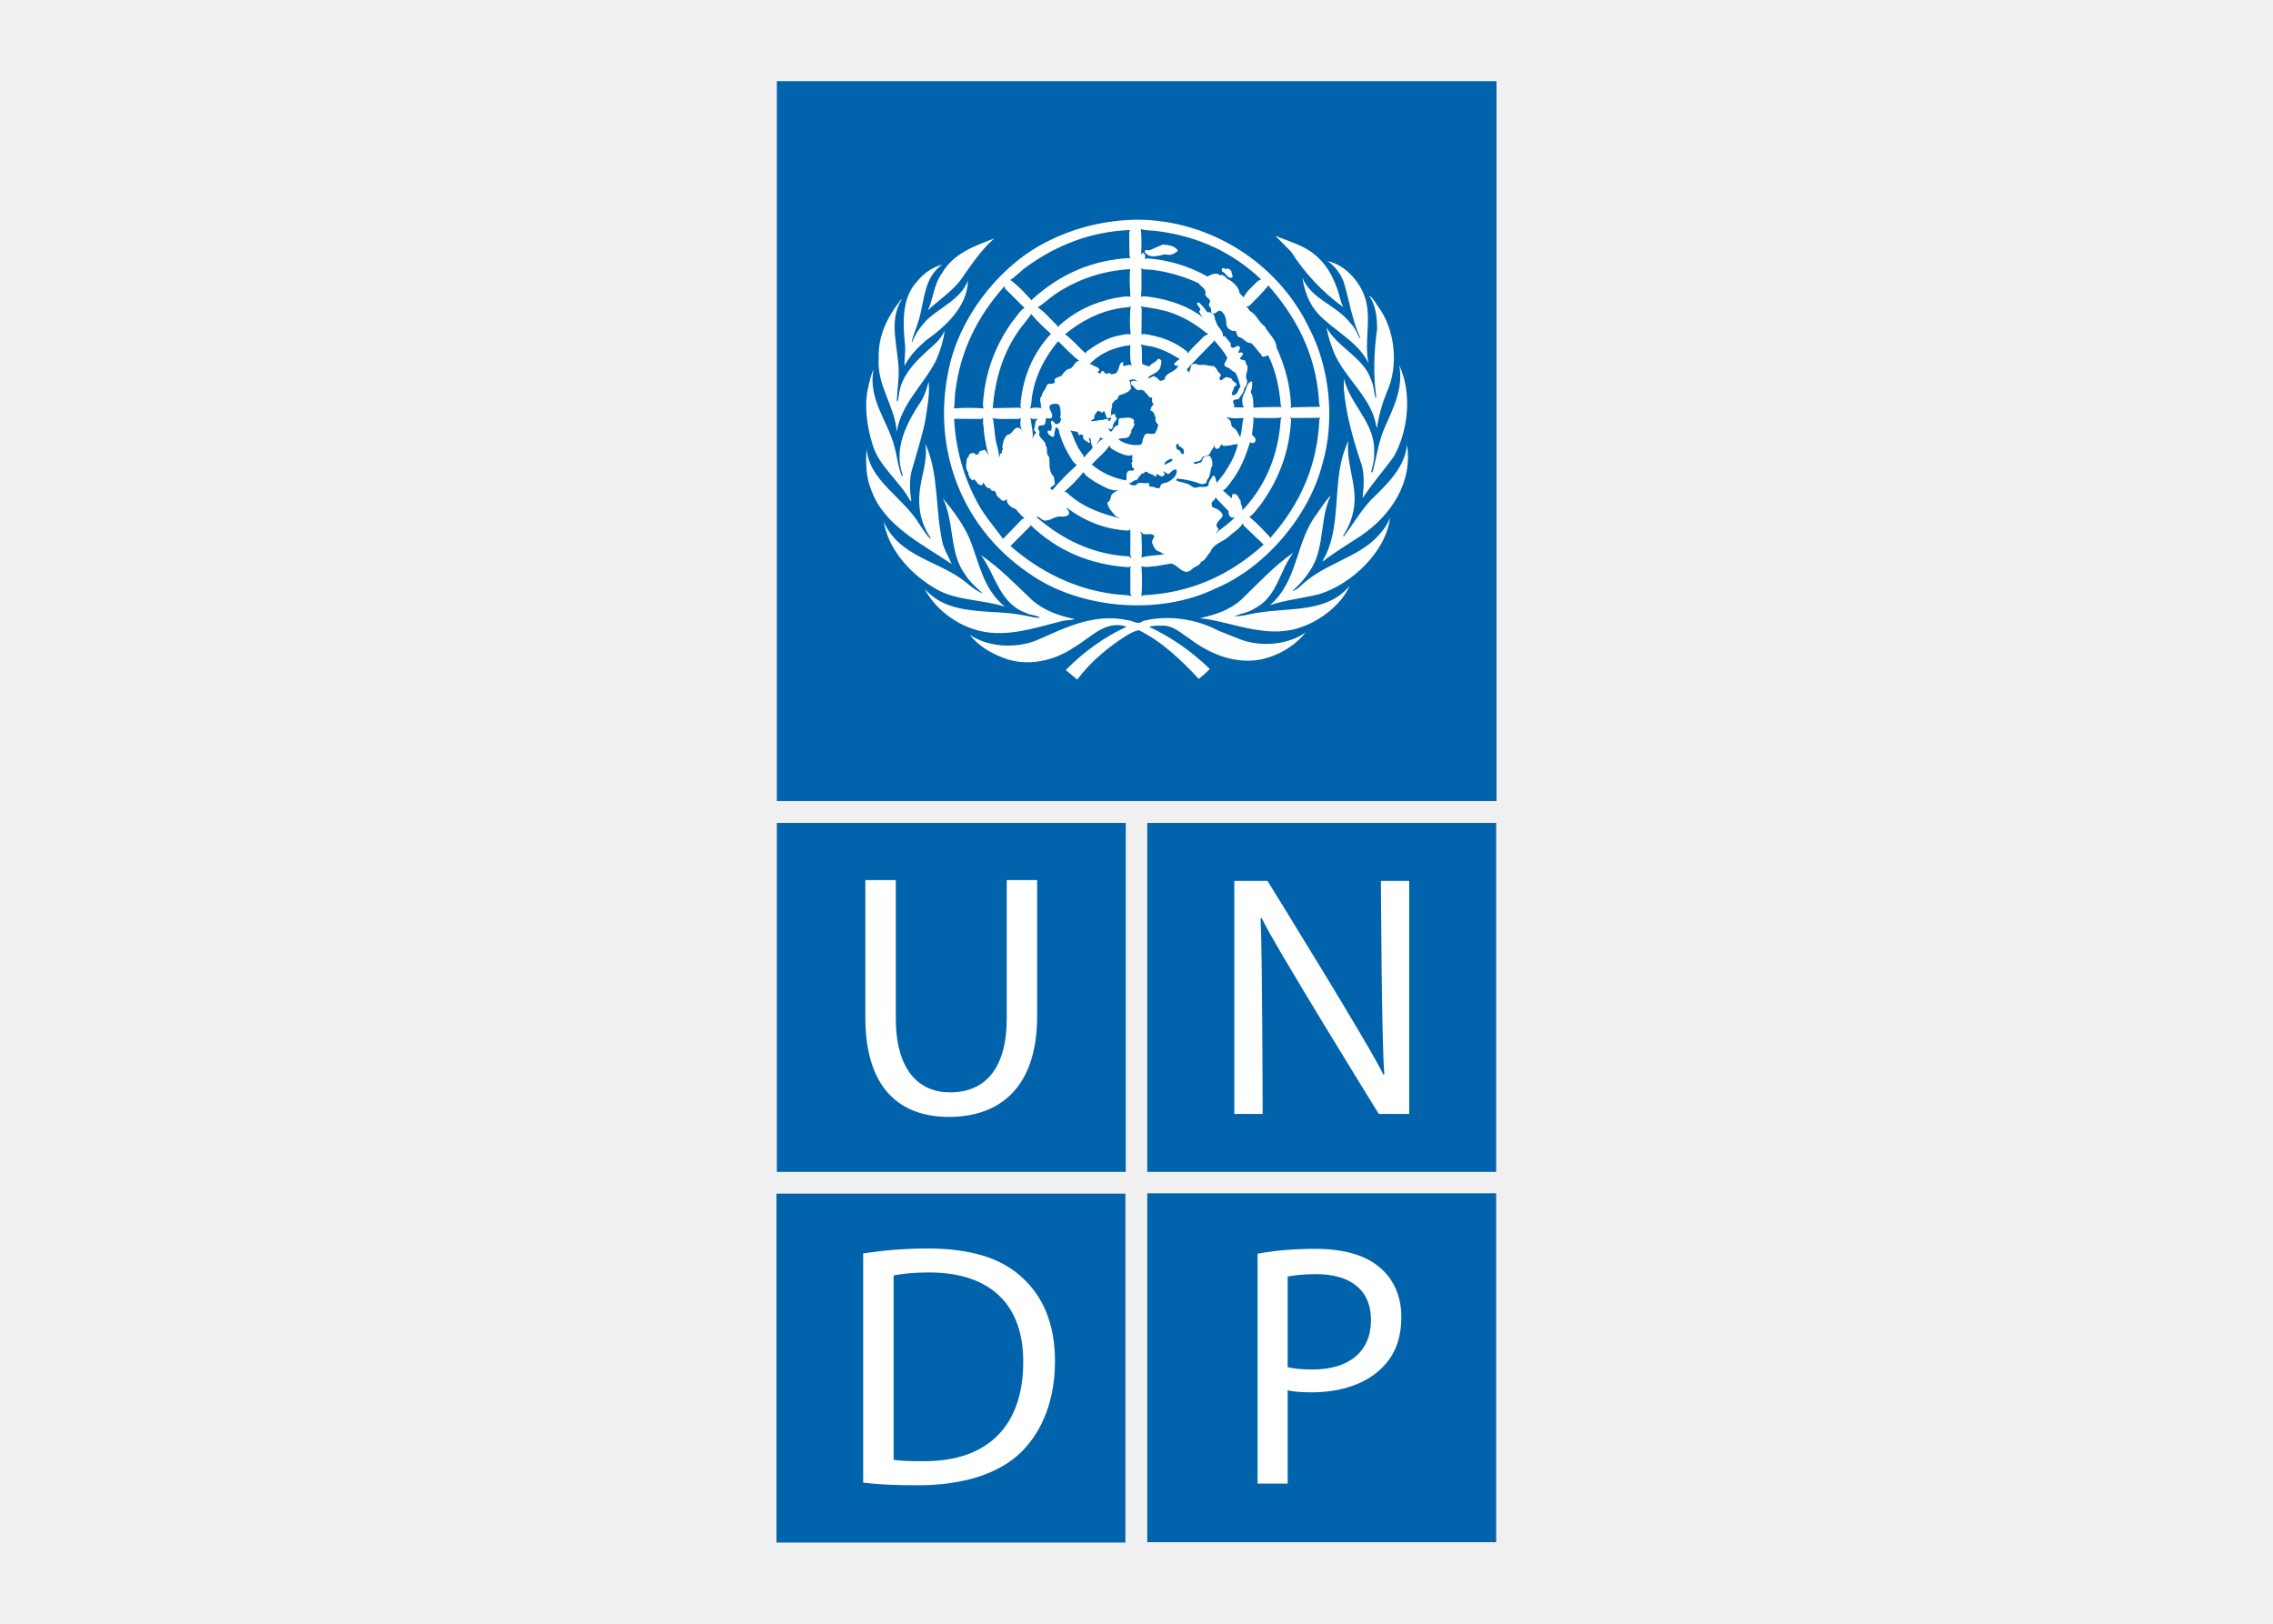
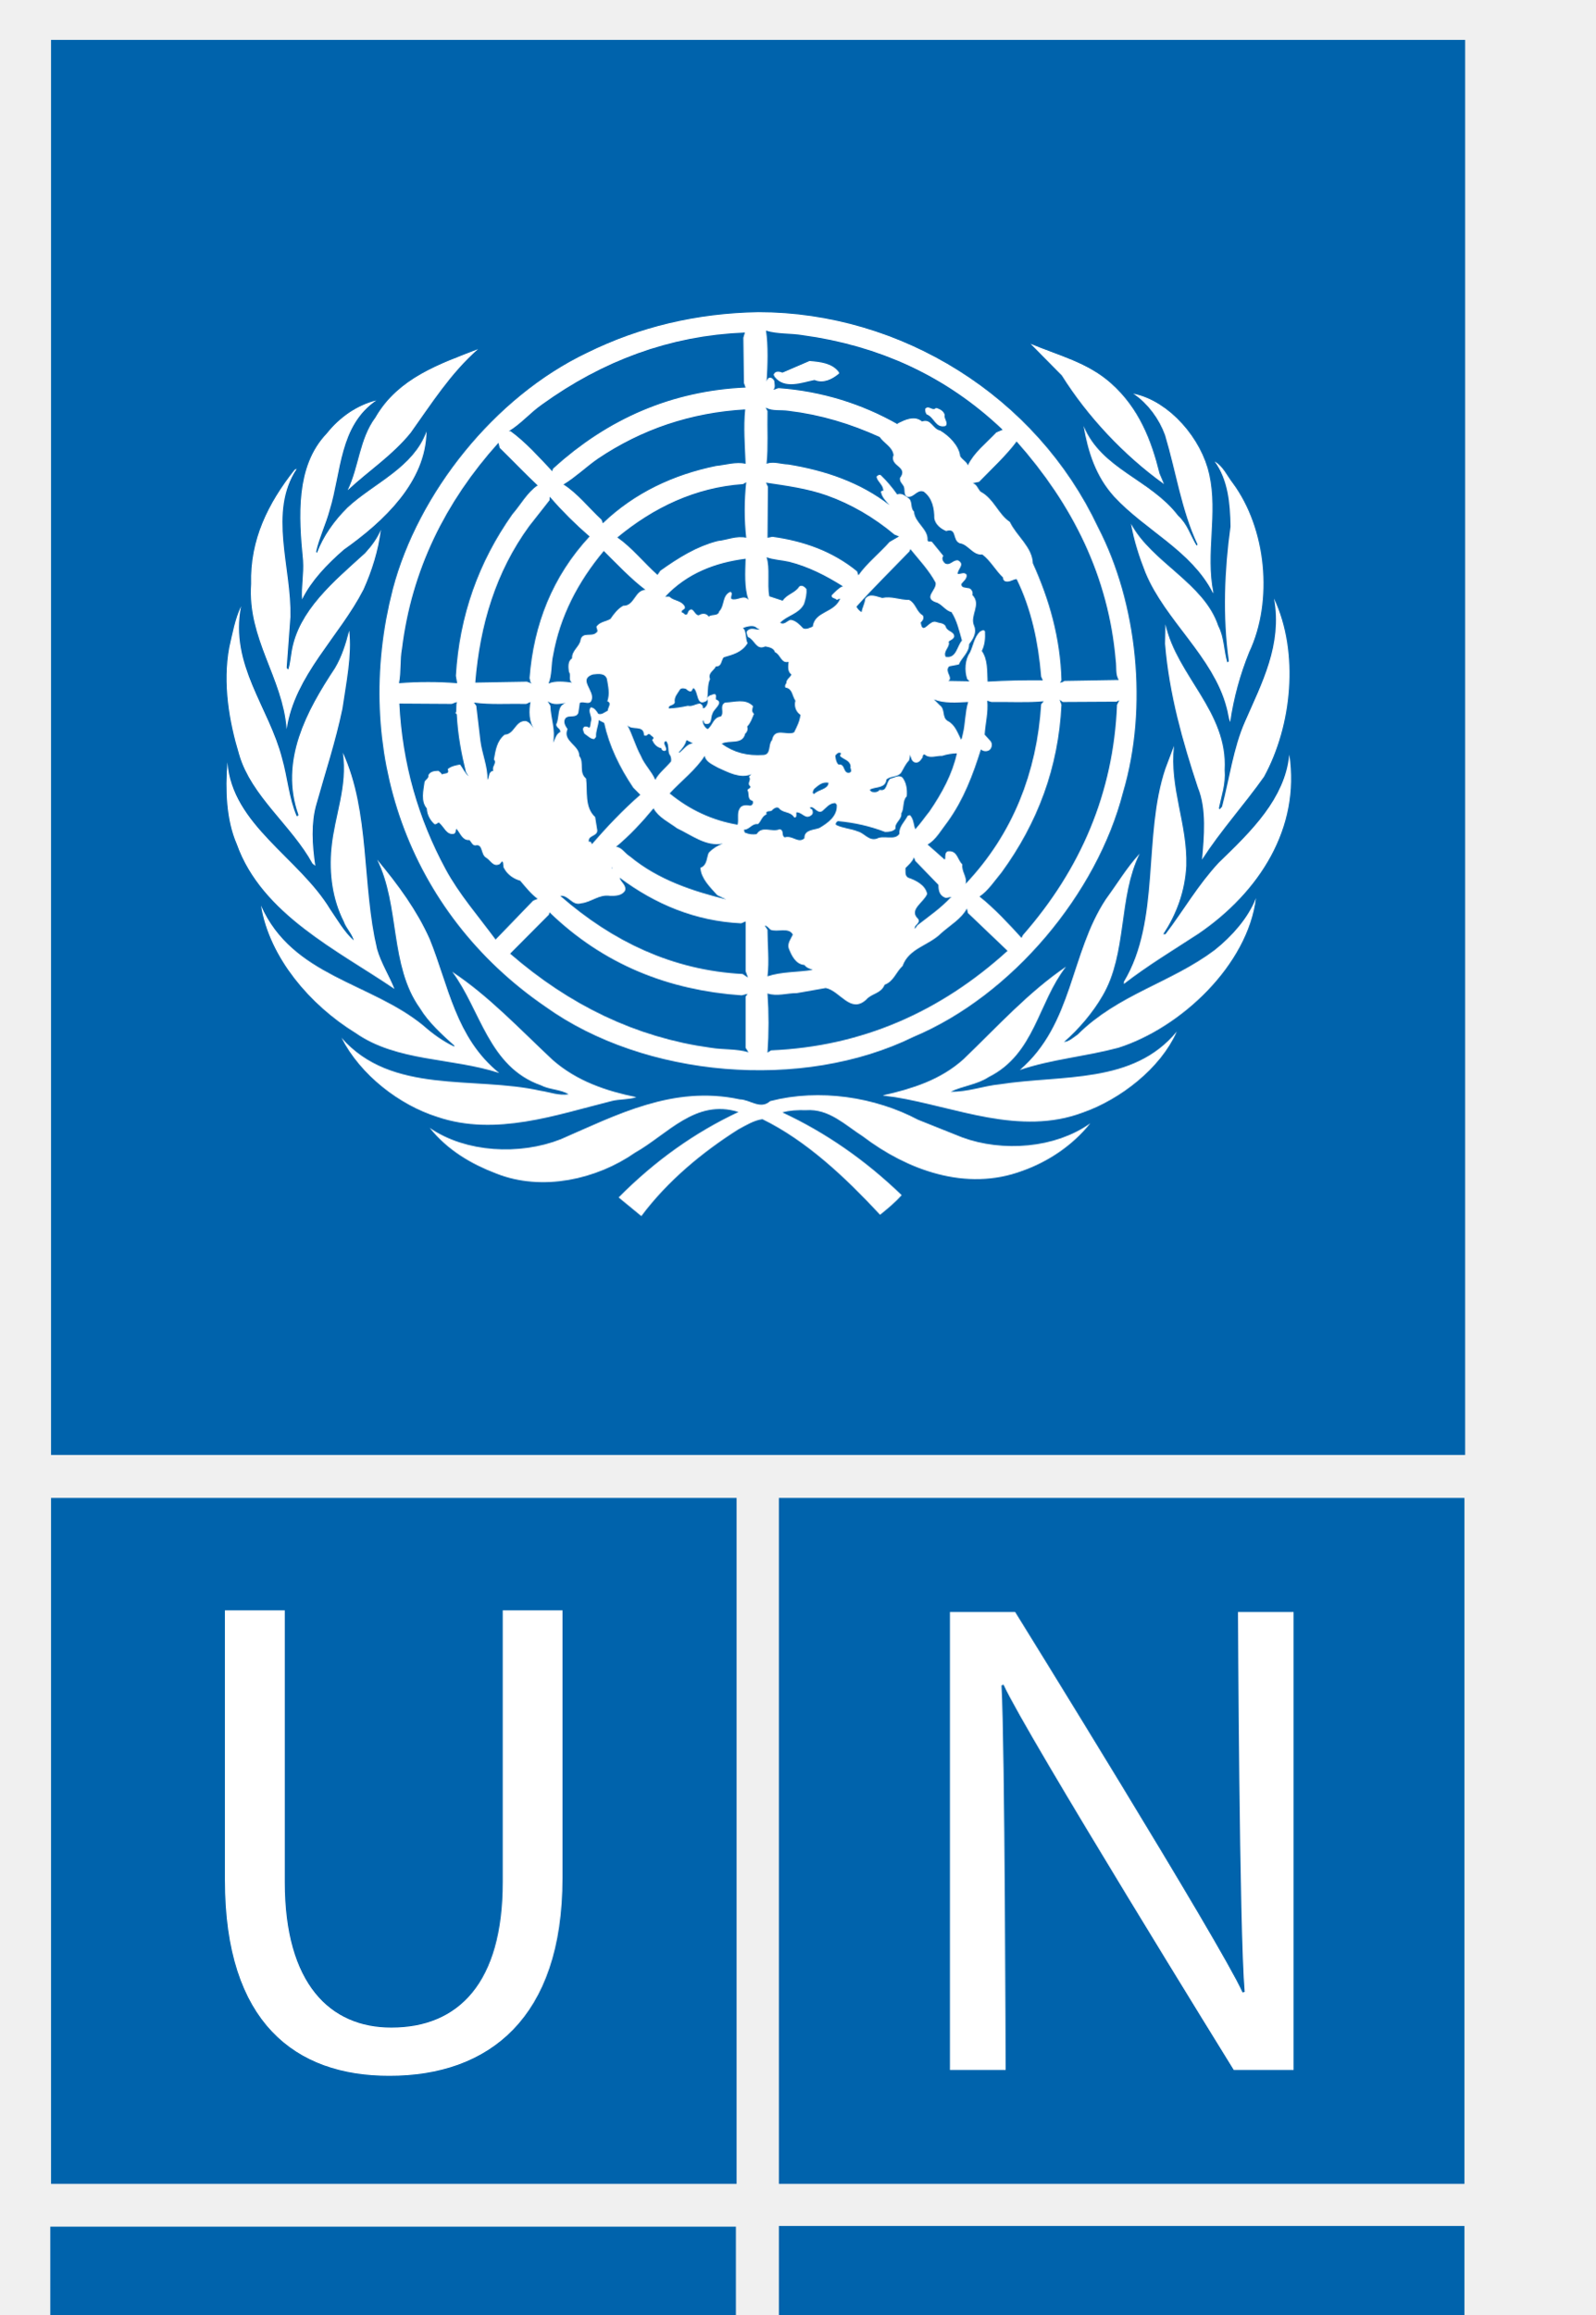
- <svg xmlns="http://www.w3.org/2000/svg" clip-rule="evenodd" fill-rule="evenodd" stroke-linejoin="round" stroke-miterlimit="1.414" viewBox="0 0 560 400">
+ <svg xmlns="http://www.w3.org/2000/svg" clip-rule="evenodd" fill-rule="evenodd" stroke-linejoin="round" stroke-miterlimit="1.414" viewBox="185 15 200 290">
  <g transform="matrix(.746592 0 0 .746592 191.307 20)">
    <path d="m.125 244.746h115.125v115.133h-115.125z" fill="#0063ac" />
    <path d="m29.32 263.609v45.285c0 23.961 11.855 32.852 27.609 32.852 16.641 0 29.082-9.602 29.082-33.199v-44.938h-10.034v45.621c0 16.914-7.414 24.422-18.711 24.422-10.266 0-17.895-7.309-17.895-24.422v-45.621z" fill="#fff" fill-rule="nonzero" />
    <path d="m122.352 244.746h115.125v115.133h-115.125z" fill="#0063ac" />
    <path d="m160.43 340.77s-.117-54.863-.695-64.562l.352-.109c3.781 8.32 38.664 64.672 38.664 64.672h10.039v-76.883h-9.336s.219 53.496 1.125 63.773l-.352.102c-3.539-7.973-38.195-63.875-38.195-63.875h-10.957v76.883h9.355z" fill="#fff" fill-rule="nonzero" />
    <path d="m122.352 366.949h115.125v115.125h-115.125z" fill="#0063ac" />
    <path d="m199.367 391.676c-4.582-4.109-11.75-6.398-21.574-6.398-7.973 0-14.25.695-19.043 1.605v75.855h9.926v-30.797c2.297.566 5.02.676 7.992.676 9.699 0 18.238-2.887 23.48-8.438 4-4.016 6.047-9.492 6.047-16.434 0-6.858-2.621-12.433-6.828-16.069" fill="#fff" fill-rule="nonzero" />
    <path d="m176.898 425.09c-3.203 0-6.055-.234-8.223-.793v-29.879c1.715-.344 5.02-.797 9.348-.797 10.949 0 18.148 4.875 18.148 15.164.001 10.367-7.198 16.305-19.273 16.305" fill="#0063ac" fill-rule="nonzero" />
    <path d="m0 367.062h115.133v115.129h-115.133z" fill="#0063ac" />
    <path d="m80.953 394.645c-6.73-6.27-16.867-9.48-31.129-9.48-7.879 0-15.043.691-21.223 1.613v75.617c5.133.688 10.957.891 18.141.891 14.93 0 26.797-3.84 34.117-11.035 7.047-7.059 11.035-17.352 11.035-29.887.001-12.434-3.988-21.446-10.941-27.719" fill="#fff" fill-rule="nonzero" />
    <path d="m48.68 455.336c-3.891 0-7.527 0-10.031-.473v-60.789c2.625-.562 6.508-1.012 11.625-1.012 20.984 0 31.266 11.293 31.141 29.64-.001 20.755-11.528 32.736-32.735 32.634" fill="#0063ac" fill-rule="nonzero" />
    <path d="m.125 0h237.469v237.523h-237.469z" fill="#0063ac" />
    <g fill-rule="nonzero">
      <path d="m163.262 189.832c-9.492 3.551-19.406-.156-26.812-5.781-2.996-1.91-5.652-4.66-9.551-4.395-1.395-.039-2.766.027-3.953.379 7.211 3.352 13.902 7.969 20.031 13.887-1.043 1.168-2.367 2.273-3.633 3.289-5.891-6.348-12.445-12.477-19.758-16.043-1.414.184-2.789 1.043-4.07 1.727-5.961 3.773-11.852 8.625-16.266 14.539l-3.812-3.133c6.078-6.133 12.797-10.914 20.125-14.34-7.203-2.273-11.914 3.762-17.387 6.84-6.398 4.461-15.574 6.551-23.309 3.48-4.148-1.578-8.148-3.895-11.164-7.664 6.086 4.184 15.125 4.629 22.027 1.91 9.277-4.023 18.879-9.113 30.051-6.688 1.754.039 3.461 1.777 5.109.293 8.289-2.156 17.68-.664 24.836 3.129l7.367 2.941c6.844 2.531 15.703 1.84 21.559-2.348-3.004 3.763-7.121 6.462-11.39 7.978zm-114.371-22.336c8.41 9.594 22.195 6.391 33.418 8.891 1.574.23 3.043.855 4.723.602-1.336-.852-3.195-.754-4.656-1.516-8.797-3.109-10.098-12.633-14.879-19.047 6.117 4.051 11.23 9.516 16.875 14.805 4.055 3.539 8.91 5.18 14.039 6.238-1.223.438-2.848.312-4.172.66-9.207 2.285-19.465 5.984-29.246 2.652-6.352-1.992-12.907-7.015-16.102-13.285zm124.562 12.535c-10.684 4.02-21.395-.91-31.613-2.566l-1.965-.258v-.051c4.875-1.109 9.617-2.57 13.516-6.09 5.723-5.504 10.812-11.16 17.184-15.504-4.723 6.051-5.215 14.652-13.008 18.543-1.941 1.266-4.363 1.484-6.363 2.449 2.848.062 5.445-.965 8.262-1.246 10.449-1.633 22.402.039 29.715-8.859-2.728 6.196-9.517 11.395-15.728 13.582zm-138.078-34.722c5.262 11.898 18.414 12.883 27.258 20.129 1.605 1.426 3.336 2.656 5.156 3.52l.094-.102c-2.039-1.836-4.367-3.922-5.797-6.297-5.156-7.18-3.344-17.25-7.211-24.969 3.516 4.203 6.711 8.566 8.836 13.352 3.164 7.789 4.359 16.582 11.684 22.473-7.934-2.594-17.191-1.863-24.16-6.738-7.622-4.685-14.43-12.63-15.86-21.368zm54.758-92.782c8.766-4.324 18.355-6.641 28.789-6.828 23.859.031 46.648 14.039 57.031 36.129 6.578 12.691 8.449 30.168 4.184 44.496-4.34 16.93-18.582 34.055-35.168 41.02-18.664 9.145-45.195 6.859-61.836-5.074-23.133-15.84-32.594-43.165-25.602-70.129 4.246-16.008 16.996-32.172 32.602-39.614zm89.226 116.649c-5.43 1.457-11.25 1.93-16.547 3.73 8.957-7.684 8.461-19.582 14.438-28.637 1.891-2.57 3.473-5.266 5.695-7.688-3.629 7.309-2.062 16.766-6.234 23.859-1.613 2.797-3.922 5.531-6.465 7.758.84-.047 1.57-.758 2.285-1.238 6.805-6.773 15.672-8.676 23.008-14.184 2.945-2.344 5.645-5.406 6.938-8.723-1.399 11.224-12.567 21.763-23.118 25.123zm-149.617-47.914c.766 10.48 12.031 16.016 17.258 24.684 1.234 1.777 2.309 3.734 3.949 5.215-.258-1.102-1.293-2.055-1.676-3.191-1.84-3.637-2.496-7.969-2.055-12.371.516-5.348 2.75-10.32 1.902-15.953 4.582 9.91 3.191 22.258 5.754 32.977.668 2.344 2.027 4.43 2.914 6.68-9.438-6.43-22.285-12.539-26.469-24.305-1.764-4.057-1.952-9.084-1.577-13.736zm163.074 28.765c-4.207 2.75-8.48 5.305-12.527 8.438v-.359c6.211-10.32 3.164-24.477 6.984-35.797l1.43-3.797c-.789 7.051 2.273 13.035 2.07 20.121-.234 4.277-1.625 8.074-3.875 11.484h.375c3.039-3.977 5.422-8.215 8.969-12.023 5.504-5.309 11.102-10.75 11.832-18.125 1.864 12.304-5.035 23.086-15.258 30.058zm-162.761-48.07c.539-2.336.969-4.75 1.977-6.895-1.941 9.879 4.711 16.992 6.891 25.57.914 3.188 1.148 6.645 2.441 9.648.129.066.23-.066.316-.16-3.258-9.109 1.422-17.562 6.133-24.684 1.141-1.934 1.812-4.086 2.375-6.289.5 4.109-.527 8.863-1.141 13.129-1.133 5.441-2.844 10.594-4.328 15.891-.988 3.281-.73 7.016-.219 10.465l-.477-.379c-3.469-6.359-10.289-11.324-12.305-18.285-1.687-5.542-2.796-11.956-1.663-18.011zm173.777 21.711c-3.324 4.703-7.34 9.117-10.418 13.926.344-3.801.797-8.484-.695-12.098-2.555-7.75-4.805-15.625-5.516-24.141l.07-3.258c1.934 8.699 10.484 14.688 9.938 24.438.195 2.371-.539 4.359-.973 6.449l.152.152.387-.434c1.262-4.777 1.895-9.816 3.863-14.281 2.805-6.414 6.289-12.898 4.867-20.652 4.266 9.145 2.989 21.352-1.675 29.899zm-170.113-32.34c-.203-7.473 2.898-13.574 7.281-19.144.105-.066.211-.191.363-.168-4.805 7.312-.832 16.523-1.043 24.848l-.633 8.512c.078.059.078.312.312.219.281-.938.352-1.957.531-2.941 1.141-6.871 7.094-11.742 12.316-16.488 1.121-1.223 2.074-2.504 2.66-3.941-.41 3.406-1.492 6.855-2.914 10.023-4.047 7.91-11.555 14.391-12.906 23.445-.663-8.666-6.592-15.154-5.967-24.365zm164.851-16.933c5.613 7.598 6.852 19.684 2.754 28.387-1.5 3.699-2.59 7.629-3.184 11.711-.297-.695-.355-1.645-.602-2.438-2.227-8.512-10.289-14.586-13.617-22.625-1.039-2.633-1.93-5.348-2.43-8.203 3.531 6.547 12.266 9.941 14.652 17.156.98 1.84.926 4.109 1.512 6.074.129 0 .258-.094.258-.219-1.043-7.441-.734-15.227.289-22.562-.062-3.988-.445-7.848-2.664-10.922 1.423.824 2.071 2.41 3.032 3.641zm-152.172-8.297c2.242-2.812 5.125-4.773 8.348-5.59-6.246 4.293-5.855 12.02-7.848 18.449-.637 2.367-1.738 4.562-2.277 6.984l.168.133c1.047-2.762 2.875-5.344 5.141-7.594 4.469-4.113 11.055-6.676 13.242-12.758-.094 8.453-7.16 15.086-13.891 19.844-2.805 2.438-5.48 5.227-7.004 8.348-.16-2.117.324-4.266.164-6.543-.73-7.375-1.265-15.797 3.957-21.273zm148.227 6.843c1.477 6.648-.66 13.133.695 19.844l-.066.055c-3.613-7.109-11.297-10.465-16.582-16.164-3.078-3.387-4.398-7.508-5.148-11.871 3.031 7.309 11.188 8.926 15.875 15.062 1.578 1.422 2.094 3.391 3.102 5.012l.164-.172c-2.703-5.754-3.617-12.246-5.461-18.379-.969-2.66-2.836-5.285-5.344-6.965 6.156 1.266 11.495 7.688 12.765 13.578zm-122.793-21.039c-4.652 4.078-7.879 9.238-11.324 14.047-3.102 3.824-7.051 6.355-10.578 9.648 1.906-3.922 1.977-8.609 4.664-12.211 3.832-6.687 10.922-9.023 17.238-11.484zm106.336 5.782c4.645 4.145 6.738 9.531 8.109 15.102l.75 1.766c-6.738-4.832-12.844-11.359-17.152-18.223l-5.258-5.324c4.625 1.96 9.602 3.132 13.551 6.679z" fill="#fff" />
      <path d="m153.934 145.793c-.902 1.734-2.859 2.836-4.348 4.176-2.055 2.059-5.406 2.496-6.457 5.477-1.102 1-1.477 2.586-3.023 3.152-.586 1.523-2.199 1.43-3.113 2.531-2.652 2.375-4.367-1.512-6.773-1.98l-4.837.851c-1.684 0-3.359.598-4.945.059.234 3.219.234 6.703 0 9.938l.602-.383c15.258-.656 28.418-6.453 39.715-16.707l-6.668-6.363zm-37.172 14.805v8.583l.48.754c-1.945-.602-4.266-.414-6.297-.754-12.719-1.742-23.86-7.25-33.727-15.801l6.516-6.551.102-.383c9.016 8.719 19.93 13.082 32.27 13.93l.984-.258zm-.746-12.309c-7.695-.383-14.43-3.195-20.414-7.668.188.758 1.195 1.25.914 2.191-.539.863-1.645.879-2.523.863-1.816-.293-3.148 1.074-4.84 1.254-1.559.48-2.098-1.422-3.516-1.254 8.789 7.676 18.848 12.484 30.633 13.121l.887.602-.391-1.074v-8.359zm4.422 8.895c2.348-.793 5.07-.672 7.602-1.082-.5-.191-1.016-.305-1.398-.82-1.484-.098-2.188-1.637-2.648-2.824-.227-.84.352-1.539.695-2.273-.625-1.293-2.594-.359-3.742-.82-.312-.258-.539-.641-.973-.707l.465.707c-.001 2.596.319 5.252-.001 7.819zm-38.598-13.012c-1.082-.762-2.039-1.988-2.941-3.043-1.047-.281-2.133-1.008-2.664-2.016-.312-.359-.023-.977-.371-1.234l-.398.473c-1.105.535-1.5-.605-2.262-1.074-.992-.531-.504-2.406-1.844-2.062-.5-.023-.664-.594-.98-.906-1.223.117-1.547-1.242-2.215-1.902-.129.285 0 .66-.375.848-1.273.289-1.703-1.262-2.57-1.902-.227.098-.375.363-.703.293-.746-.664-1.258-1.621-1.297-2.656-1.039-1.188-.562-3.043-.367-4.473.191-.379.734-.594.625-1.066.293-.668.992-.734 1.656-.766.254.133.508.379.625.609.414-.258 1.34.023.984-.895.531-.469 1.336-.637 2.066-.762.504.641.75 1.367 1.426 1.961l-.441-.691c-.762-3.102-1.359-6.262-1.535-9.621.035-.188-.391-.281-.152-.465l.059.09c.039-.699-.016-1.301.094-1.773l-.852.32-8.797-.062c.508 10.117 3.191 19.328 7.758 27.785 2.242 4.172 5.535 7.934 8.406 11.832l6.297-6.523zm88.183-33.035-.527-.383.309.855c-.496 10.535-4.012 19.836-10.039 28.113-1.156 1.383-2.25 3.086-3.723 4.07 2.414 1.895 5.074 4.746 7.055 6.938l.246-.477c9.691-11.047 15.195-23.844 15.797-38.645l.387-.758-.473.23zm-24.832 38.074.441-.613c1.902-1.48 3.953-2.883 5.633-4.715h.23c-.395-.121-.871.258-1.301.07-.902-.41-1.047-1.207-1.047-2.121l-3.891-4.023-.211-.598c-.297.762-.875 1.234-1.43 1.793.027.516-.16 1.281.449 1.621 1.262.414 2.906 1.242 3.188 2.723-.512 1.398-3.168 2.66-1.527 4.18.533.753-.748 1.038-.534 1.683zm-34.629-12.762c.695-.738 1.516-1.23 2.375-1.547-2.809.574-5.289-1.453-7.684-2.562-1.363-1.016-3.137-1.84-3.957-3.355-1.875 2.277-4.082 4.648-6.289 6.453.965.062 1.516 1.145 2.336 1.621 4.75 3.949 10.664 5.855 16.16 7.211l-1.5-.703c-1.148-1.289-2.766-2.812-2.824-4.609 1.137-.392 1.009-1.649 1.383-2.509zm45.715-17.344c-1.336 4.246-2.887 8.387-5.551 12.09-1.035 1.328-2.062 3.172-3.402 3.859l2.871 2.535c.152-.156.062-.414.105-.629 0-.379.176-.824.652-.77 1.387-.027 1.414 1.461 2.211 2.223-.168 1.203.887 2.152.535 3.262 7.98-8.422 11.973-18.734 12.703-30.16l.434-.504c-2.848.277-5.852.082-8.789.125l-.703-.215c.199 1.926-.316 3.793-.434 5.691l1.027 1.133c.305.445.195 1.113-.211 1.453-.452.298-1.014.267-1.448-.093zm-61.918 19.899-.117-.215.117.391zm-5.441-27.711-.246 1.672c-.387.988-1.617.25-2.18.926-.41.629.016 1.293.367 1.797-.883 2.027 2.008 2.668 1.965 4.496.891 1.141-.121 2.781 1.148 3.797.277 2.059-.285 4.848 1.52 6.457l.32 1.969c.367 1.355-1.625 1-1.367 2.211.395-.191.469.32.508.441v-.062c2.438-2.812 5.25-5.789 8.125-8.285l-1.195-1.207c-2.25-3.359-4.02-6.938-4.875-10.859l-.914-.469c-.039 1.008-.516 1.801-.445 2.812l-.316.379c-.66-.023-1.082-.566-1.645-.918-.137-.348-.484-.91.062-1.195.316-.027.531.062.766.211.277-.344.156-.844.324-1.289.074-.762-.59-1.457-.117-2.125.609-.059 1.055.668 1.301 1.074.609.188 1.086-.305 1.586-.535 0-.539.75-1.27-.07-1.578.453-1.238.133-2.535-.07-3.734-.332-1.047-1.508-.859-2.359-.762-2.566.816.414 2.754-.219 4.332-.361.921-1.306.069-1.974.444zm33.559 21.199c.82.156.238 1.051.844 1.371 1.293-.422 2.289 1.098 3.32.148-.055-1.488 1.629-1.363 2.539-1.742 1.434-.852 3.039-1.992 2.883-3.891l-.242-.277c-.977 0-1.477.754-2.188 1.352-.906.516-1.352-.949-2.07-.598.031.156.191.227.328.281.172.23.242.699 0 .93-1.086.977-1.59-.488-2.609-.395v.395c.039.211-.059.562-.367.43-.648-1.043-1.941-.66-2.578-1.57-.398-.223-.789.059-1.07.309-.219.48-1.234-.059-.984.77-.781.273-.871 1.125-1.445 1.637-.996-.168-1.422.949-2.352.926.094.184 0 .504.277.527.582.254 1.148.309 1.852.223.94-1.513 2.53-.248 3.862-.826zm13.156.379c1.074.281 1.812 1.621 3.16 1.207 1.145-.637 3.043.379 3.801-.824-.121-1.172.891-2.027 1.402-3.035l.371-.098c.637.66.602 1.652.891 2.371.875-.945 1.574-1.996 2.371-2.969 2.086-3.043 3.867-6.301 4.617-9.773-.848.027-1.707.172-2.488.43-.922-.051-2.035.48-2.828-.156-.273-.246-.473.133-.43.387-.328.473-.648 1.066-1.375.852-.566-.254-.566-.852-.758-1.297.031.352-.09.664-.16.98-.656.688-.891 1.363-1.355 2.117-.664.73-1.738.473-2.441 1.074-.129 1.523-1.805 1.199-2.754 1.688-.062.184.156.211.25.375.453.125 1.051.125 1.367-.32 1.328.355 1.043-1.32 1.816-1.898.66-.094 1.293-.66 1.973-.211.711.844.863 2.078.766 3.188-.766.754-.371 1.992-.914 2.879.121 1.051-1.145 1.52-.98 2.566-.402.469-1.113.543-1.746.543-2.484-.949-5.125-1.559-7.91-1.816-.254.098-.41.32-.375.609 1.147.6 2.53.631 3.729 1.131zm-31.621-6.391c3.398 2.797 7.191 4.523 11.402 5.258.219-.852-.125-1.926.316-2.656.316-.703 1.16-.672 1.805-.551.375-.027.609-.496.375-.824-.914-.176-.492-1.191-.824-1.766.047-.312.578-.25.449-.668-.645-.504.309-1.066-.223-1.605.152-.109.27-.297.43-.402-1.918.805-3.957-.367-5.648-1.117-.836-.488-2.031-.945-2.211-1.969-1.36 2.215-3.973 4.242-5.871 6.3zm24.258.098c.75-.789 2.348-.754 2.418-1.891-1.105-.176-1.668.434-2.418 1.039-.106.239-.45.684 0 .852zm-56.743-14.808.691 5.828c.273 2.242 1.266 4.395 1.195 6.609.344-.473.129-1.43.992-1.523-.359-.691.66-1.289.086-1.895.281-1.516.461-3.074 1.805-4.172 1.625-.07 1.742-2.199 3.359-2.293.82-.031 1.328 1.078 1.691 1.457-1.027-1.223-.973-3.25-.715-4.648l-.695.324c-2.945-.066-6.008.172-8.797-.227zm29.231 4.843c-.309-.164-.352-.125-.602.148-.152 0-.344.039-.469-.055 0-1.805-2.027-.727-2.781-1.668.883 1.629 1.359 3.504 2.266 5.141.578 1.457 1.836 2.602 2.414 4.027.598-1.141 1.805-2.059 2.664-3.105.062-.469-.039-.887-.309-1.23-.27-.672-.012-1.613-.535-2.18-.805.285.301 1.102-.055 1.586-.344.219-.727-.078-.75-.391-.734-.117-1.305-.762-1.531-1.426.61-.378-.152-.538-.312-.847zm31.07 3.516c.047.469.117 1.102.516 1.504 1.234-.18.707 1.523 1.836 1.375.641-.191.043-.73.219-1.141-.176-.953-1.102-1.051-1.742-1.621-.07-.184.07-.344.148-.496-.461-.258-.68.031-.977.379zm-22.009-7.98h-.258c.11-.379-.203-.629-.441-.754-.73.027-1.324.563-2.062.375-1.019.226-2.144.414-3.191.445-.133-.609.82-.422 1.008-.984-.16-.945.473-1.512.883-2.211.25-.265.735-.179 1.016-.062.262.246.52.469.875.375l.336-.539c.929.57.406 3.297 2.273 2.125.269-1.172.023-2.571.539-3.641-.411-1.016.668-1.422.984-2.129.977.105.879-1.008 1.297-1.512 1.485-.445 3.071-.797 4.012-2.371-.395-.793-.121-1.934-.759-2.569.66-.215 1.773-.566 2.277 0l.527.281c-.664.039-1.414-.379-1.984.105-.395.282-.125.789 0 1.137 1.14.441 1.387 2.313 2.91 1.586.629.121 1.418.246 1.641.98.918.348 1.035 1.961 2.277 1.602-.054.609-.242 1.656.477 2.129-.195.539-.878.762-.855 1.461-.164.172-.305.5-.137.75 1.18.129 1.125 1.461 1.66 2.191-.246.906.067 1.867.848 2.371-.117 1.075-.593 1.997-1.062 2.938-1.238.602-3.273-.91-3.711 1.305-.695.754-.102 2.434-1.461 2.496-2.586.183-4.992-.383-6.984-1.895 1.297-.676 3.508.25 3.938-1.684.371-.285.488-.789.336-1.195.61-.609.813-1.398 1.141-2.125-.473-.465-.262-.735-.164-1.305-1.312-1.324-3.062-.637-4.703-.594-.992.563-.047 1.645-.695 2.336-1.285.16-1.32 1.394-2.195 2.121-.5-.223-.883-.91-.852-1.426h.164c-.054.258.094.485.309.547 1.195.192.82-1.172 1.195-1.777.199-.754 1.969-1.801.551-2.328-.078-.332.176-.739-.234-.93-.433.191-1.16.191-1.23.863.211.551 0 1.133-.496 1.512zm-2.983 5.382c-.199.785-.727 1.477-1.305 2.051l.098.062c.762-.543 1.312-1.512 2.285-1.574zm-21.199-1.371c.09-.57-.754-.719-.676-1.289.609-1.176.031-3.07 1.59-3.578-1.102.188-2.086.41-3.027-.281l.449.758c.074 2.086.91 4.078.457 6.203.359-.602.453-1.426 1.207-1.813zm62.761-5.461.969.973c.977.664.324 2.082 1.359 2.656 1.227.629 1.68 2.059 2.227 3.133.184-.281.184-.629.281-.918.438-1.738.371-3.695.91-5.406-1.902.093-4.089.281-5.746-.438zm-64.566-33.429-3.422 4.352c-5.598 7.68-8.262 16.57-9.051 26.258l8.676-.164.82.324c-.348-.234-.262-.605-.379-.918.703-9.023 3.859-17.059 10.086-23.773-2.398-2.078-4.648-4.297-6.684-6.672zm.598 26.05c-.344 1.52-.152 3.285-.762 4.715 1.121-.516 2.723-.316 3.957-.16-.719-.379-.113-1.293-.539-1.809-.094-.777-.227-1.762.539-2.277-.086-1.297 1.293-1.961 1.434-3.133.34-1.324 1.855-.43 2.59-1.133.477-.258.062-.695.062-1.043.633-.867 1.617-.824 2.367-1.305.547-.82 1.242-1.707 2.125-2.199 1.902.059 1.938-2.605 3.734-2.672-2.465-1.867-4.809-4.363-6.992-6.523-4.359 5.227-7.343 10.981-8.515 17.539zm-16.11 4.657-.215-1.242c.605-10.098 3.824-19.082 9.496-27.113 1.414-1.621 2.461-3.637 4.238-4.848-2.059-1.926-4.199-4.176-6.371-6.293l-.215-.859c-9.027 10.031-14.582 21.484-16.199 34.559-.359 1.902-.117 3.859-.5 5.797 3.157-.259 6.598-.259 9.766-.001zm86.575-33.582c.676.156.867.945 1.316 1.422 2.297 1.234 2.898 3.707 4.93 5.094 1.141 2.387 3.766 4.211 3.859 6.934 2.75 6.082 4.617 12.508 4.805 19.66l-.242.371c.281 0 .531-.125.75-.277l9.121-.168c-.598-.883-.348-2.176-.512-3.254-1.203-14.082-7.211-26.145-16.641-36.773-1.75 2.344-4.117 4.523-6.297 6.77zm-34.614-3.258c1.203-.418 2.434.098 3.641.129 6.203 1.012 12.07 3 17.016 6.832-.586-.637-1.32-1.355-1.453-2.281.109-.125.227-.152.387-.125.066-.984-.98-1.488-1.125-2.375.145-.18.375-.371.691-.281 1.066 1.016 1.977 2.125 2.777 3.25.703-.277 1.266.168 1.781.539.91.539.348 1.719 1.051 2.348.117 1.871 2.395 2.918 2.273 4.777.016.441.562.094.754.324l1.898 2.332c-.352.453-.059.992.328 1.289.844.398 1.324-.688 2.16-.527 1.234.699-.18 1.52-.062 2.277.48.027 1.09-.375 1.469.098.16.699-.57 1.141-.871 1.586 0 .691.582.539 1.09.691.562-.027.922.672.762 1.145 1.582 1.645-.48 3.414.281 5.16.496 1.129-.121 2.238-.832 3.098.039 1.395-1.234 2.242-1.723 3.418l-1.621.312c-.863.852.734 1.902-.133 2.441l3.547.066-.387-.375c-.492-1.391-.379-3.273.48-4.5.547-1.141.668-2.508 1.68-3.484.219-.059.629-.473.82 0 .07 1.074-.027 2.305-.531 3.258 1.016 1.453.879 3.355.973 5.156 3.137-.191 6.207-.246 9.281-.219l-.281-.605c-.48-5.848-1.676-11.395-4.121-16.387-.664.039-1.141.566-1.898.379-.25-.09-.414-.34-.379-.629-1.266-1.203-2.066-2.785-3.473-3.871-1.637.164-2.359-1.707-3.816-1.895-1.289-.539-.398-2.629-2.273-2.051-.914-.387-1.809-1.082-1.992-2.125 0-1.645-.316-3.422-1.793-4.496-1.148-.41-1.609 1.105-2.766.859-.625-.324-.34-1.141-.547-1.676-.215-.48-.75-.824-.656-1.461 1.484-1.957-1.805-1.922-1.078-3.859-.195-1.395-1.602-1.938-2.336-3.035-4.91-2.219-9.812-3.727-15.352-4.398-1.359-.195-2.617.094-3.789-.535l.305.59c-.067 2.945.14 6.078-.157 8.836zm28.383 19.961c-1.062-2.02-2.77-3.824-4.234-5.629l-.152.391c-2.918 3.027-6.117 6.16-8.895 9.27.18.371.492.727.859.91.113-.754.535-1.426.605-2.215.746-1.039 1.898-.379 2.871-.156 1.516-.352 2.941.352 4.492.328 1.145.555 1.242 2.016 2.289 2.582.281.402.055.891-.324 1.207.324 2.371 1.453-.637 2.66-.062.5.188 1.137.121 1.508.656.191.984 1.398.805 1.461 1.742-.098.469-.602.602-.938.863.305.941-.953 1.543-.523 2.555 1.836.348 1.902-1.777 2.75-2.719-.469-1.637-.82-3.324-1.758-4.781-1.039-.215-1.668-1.457-2.723-1.672-2.026-.802.318-2.059.052-3.27zm-26.102 6.746c.734.406 1.137-.344 1.758-.504.875.094 1.562.859 2.102 1.422.562.25 1.109-.094 1.613-.281.355-2.629 3.645-2.25 4.621-4.711l-.602.223c-.25-.355-.879-.199-.844-.762.531-.523 1.23-1.312 1.891-1.523-2.836-1.781-5.781-3.297-9.016-4.109-1.266-.297-2.602-.328-3.805-.766.609 1.805.078 4.457.453 6.555l2.262.75c.684-1.102 2.133-1.312 2.762-2.367.406-.348.883 0 1.211.379.105.852-.129 1.707-.387 2.527-.854 1.714-2.882 1.921-4.019 3.167zm-19.3-4.399c3.727-3.953 8.414-5.695 13.5-6.363-.067 2.277-.235 4.848.48 6.91-.789-.992-1.898.246-2.871-.16-.191-.445.348-.93-.16-1.203-1.453.668-.906 2.273-1.898 3.324-.156.809-1.234.403-1.75.848-.375-.602-1.133-.571-1.672-.219-.754 0-.891-1.547-1.668-.758-.234.25-.105.805-.703.594-.121-.219-.348-.242-.512-.379-.031-.469.797-.403.512-.973-.582-1.019-1.804-.859-2.574-1.621zm27.129-16.996c-3.211-1.133-6.711-1.617-10.203-2.141l.32.691-.066 8.57.832-.16c5.242.723 10.047 2.41 14.203 5.789l.227.672c1.402-2 3.562-3.711 5.234-5.602l1.594-.922-.762-.312c-3.489-2.909-7.266-5.116-11.379-6.585zm-14.055-1.898c-8.039.578-15.016 3.922-21.117 8.965 2.414 1.66 4.555 4.355 6.742 6.281.156-.211.32-.434.477-.691 3.008-2.141 6.121-4.102 9.66-4.992 1.566-.164 3.129-.914 4.77-.547-.34-2.977-.34-6.258 0-9.328zm-24.375-4.266c-1.965 1.359-3.766 3.133-5.789 4.336 2.348 1.48 4.273 3.961 6.391 5.91l.223.605c5.387-5.156 11.93-8.16 18.996-9.617 1.664-.168 3.352-.73 4.98-.375-.113-3.016-.379-6.148-.066-9.129-9.169.547-17.376 3.329-24.735 8.27zm-14.961-4.62c1.961-1.148 3.668-3.168 5.609-4.5 10.016-7.215 21.312-11.551 34.039-12.055l-.262.879.098 7.605.277.754c-12.332.57-23.09 5.195-32.332 13.609l-.152.438c-2.121-2.274-4.496-4.907-7.007-6.73zm43.289-8.267c.179-2.782.283-6.141-.102-8.604 1.922.602 4.156.414 6.164.762 12.676 1.738 24.031 6.774 33.582 15.879l-1.059.449c-1.754 1.863-3.773 3.391-4.789 5.543-.129-.609-1.024-1.008-1.297-1.586-.187-1.734-1.867-3.39-3.359-4.277-1.238-.219-1.516-2.082-3.039-1.516-1.266-1.075-2.84-.285-4.078.32v.152c-6.016-3.418-12.731-5.531-19.977-6.07-.328 0-.531.282-.91.227.379-.254.188-1.02.141-1.469-.183-.305-.543-.696-.988-.43-.147.183-.259.389-.289.62-.003.04-.005.081-.008.122 0-.042.003-.082.008-.122z" fill="#0063ac" />
      <g fill="#fff">
        <path d="m121.566 56.016c.277-.504 1.004-.324 1.383-.164l4.551-1.957c1.828.152 3.852.375 4.941 1.898v.223c-1.145.941-2.598 1.699-4.113 1.066-2.094.414-5.008 1.617-6.691-.531-.071-.156-.258-.383-.071-.535" />
        <path d="m148.766 61.766c.625.199 1.207.48 1.43 1.152-.176.707.668 1.32.152 1.887-1.715.445-1.871-1.48-3.191-1.957-.188-.258-.25-.578-.227-.922.605-.727 1.168.48 1.836-.16" />
      </g>
    </g>
  </g>
</svg>
